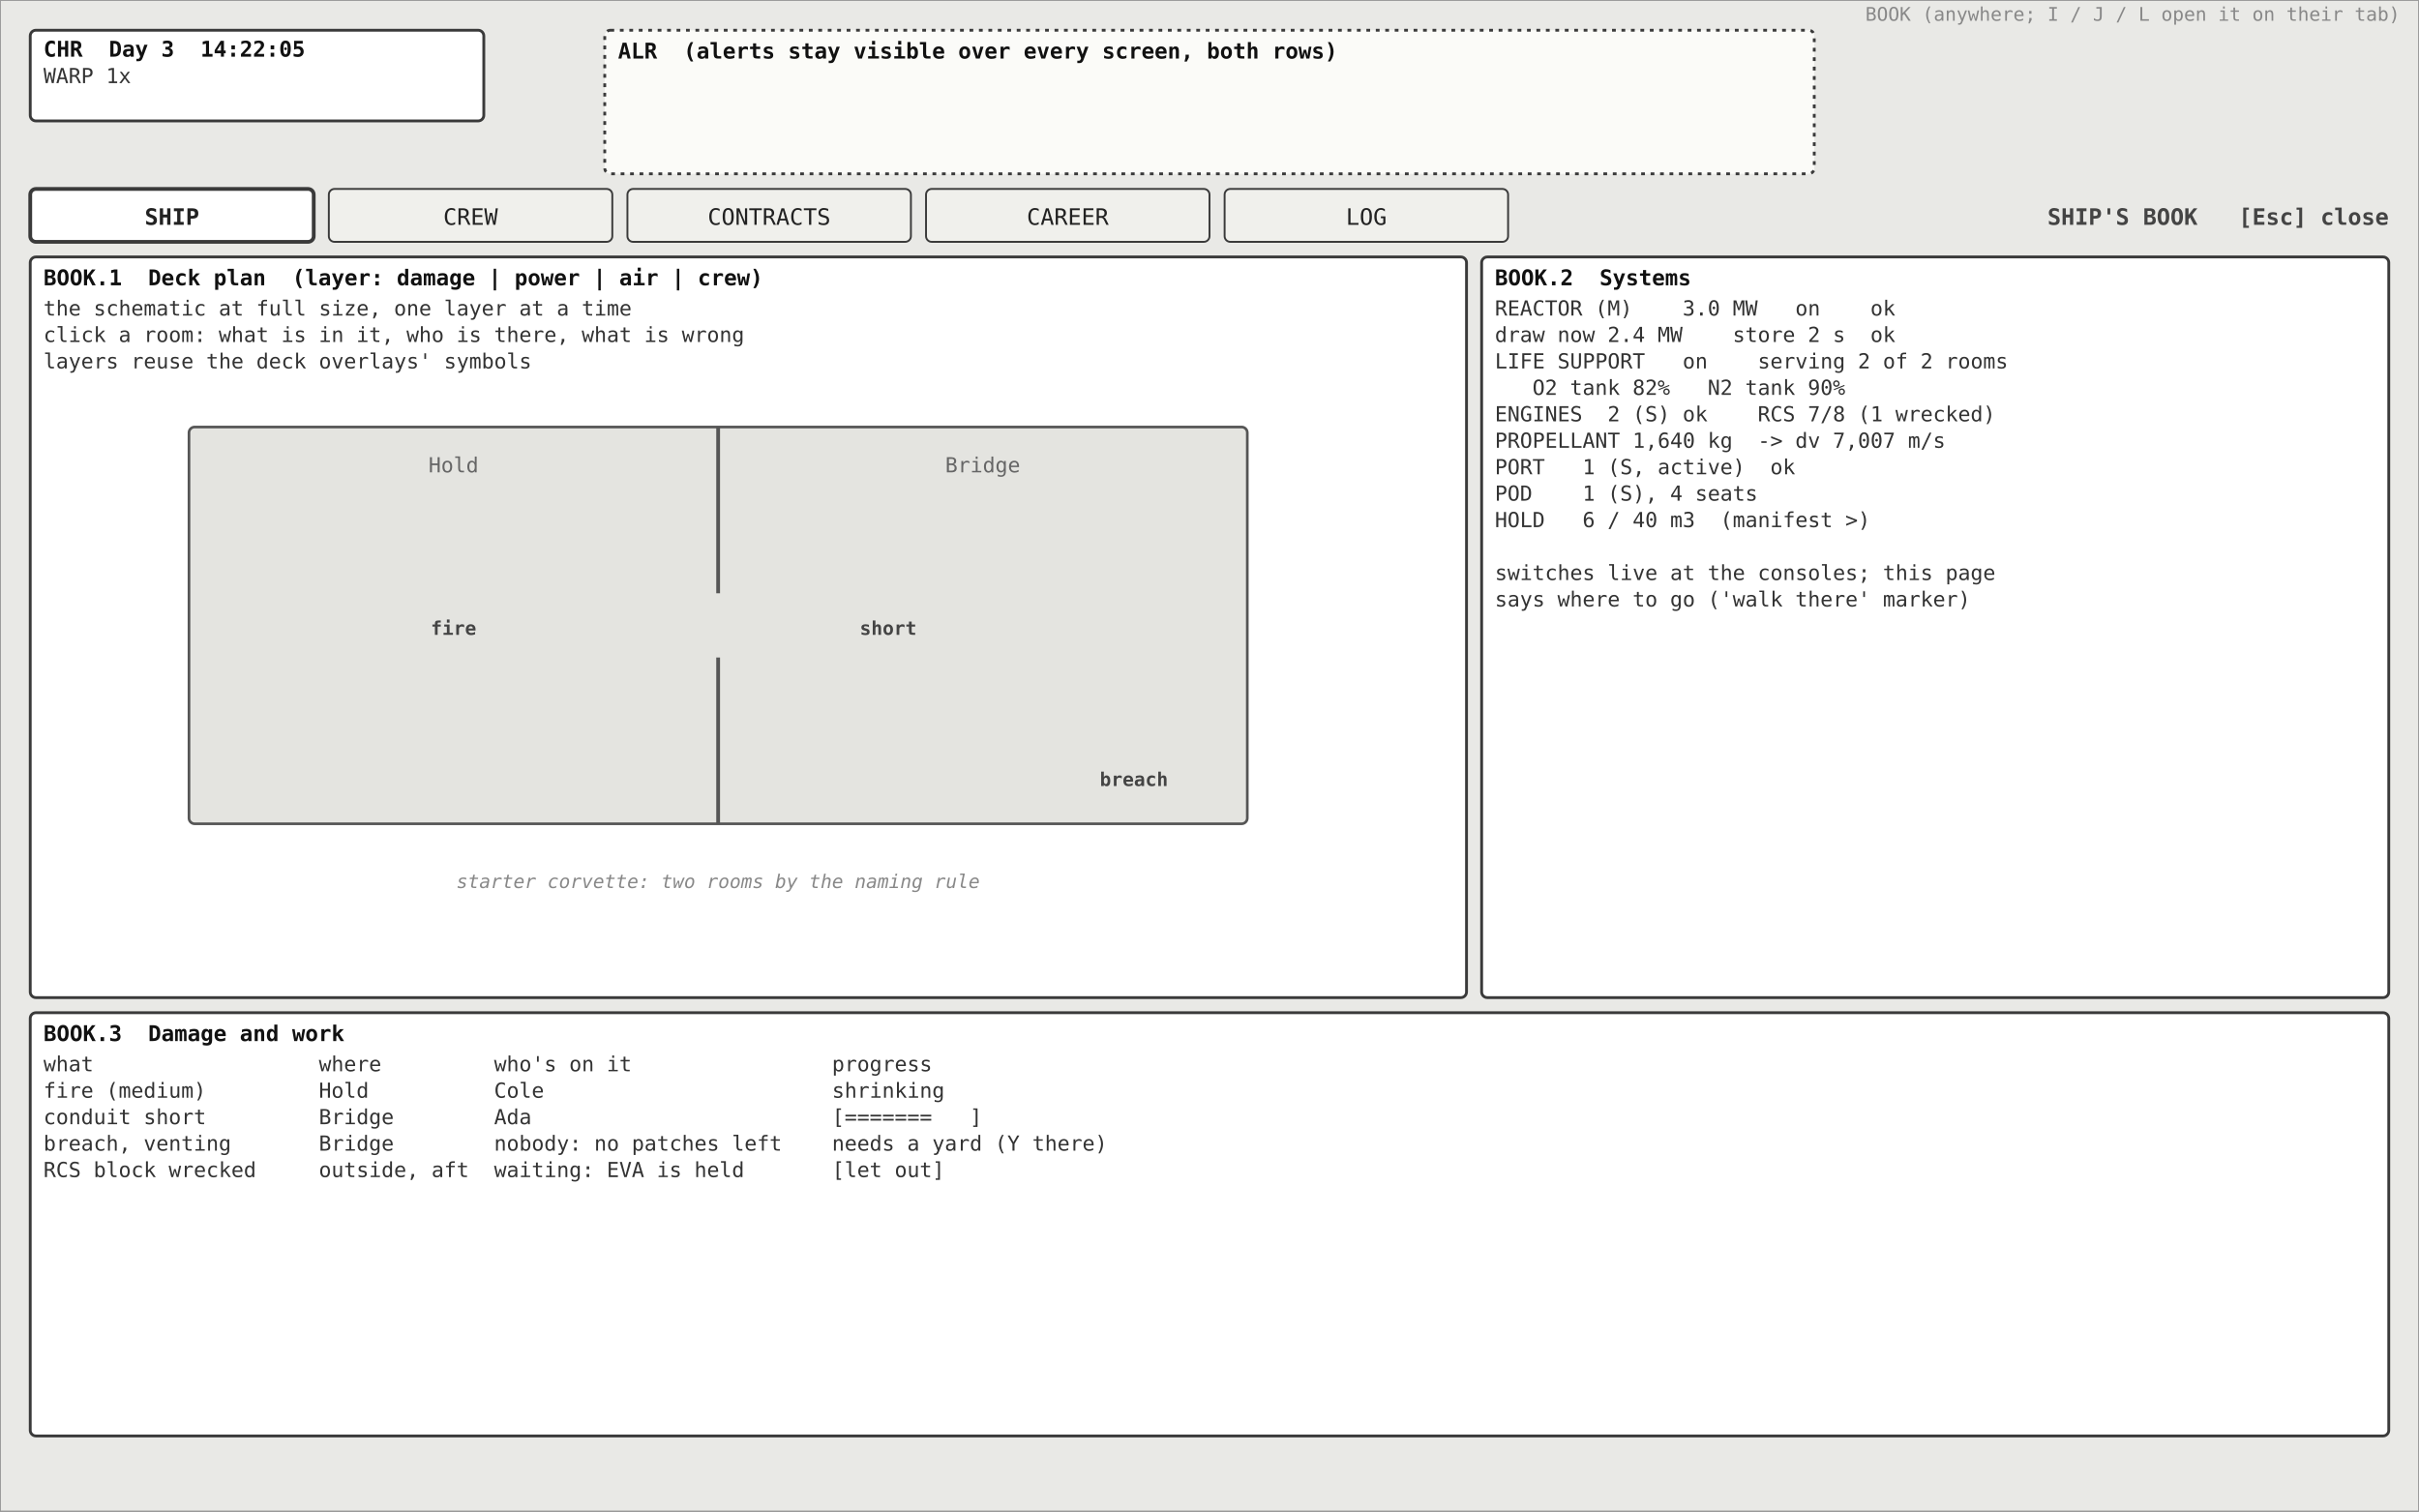
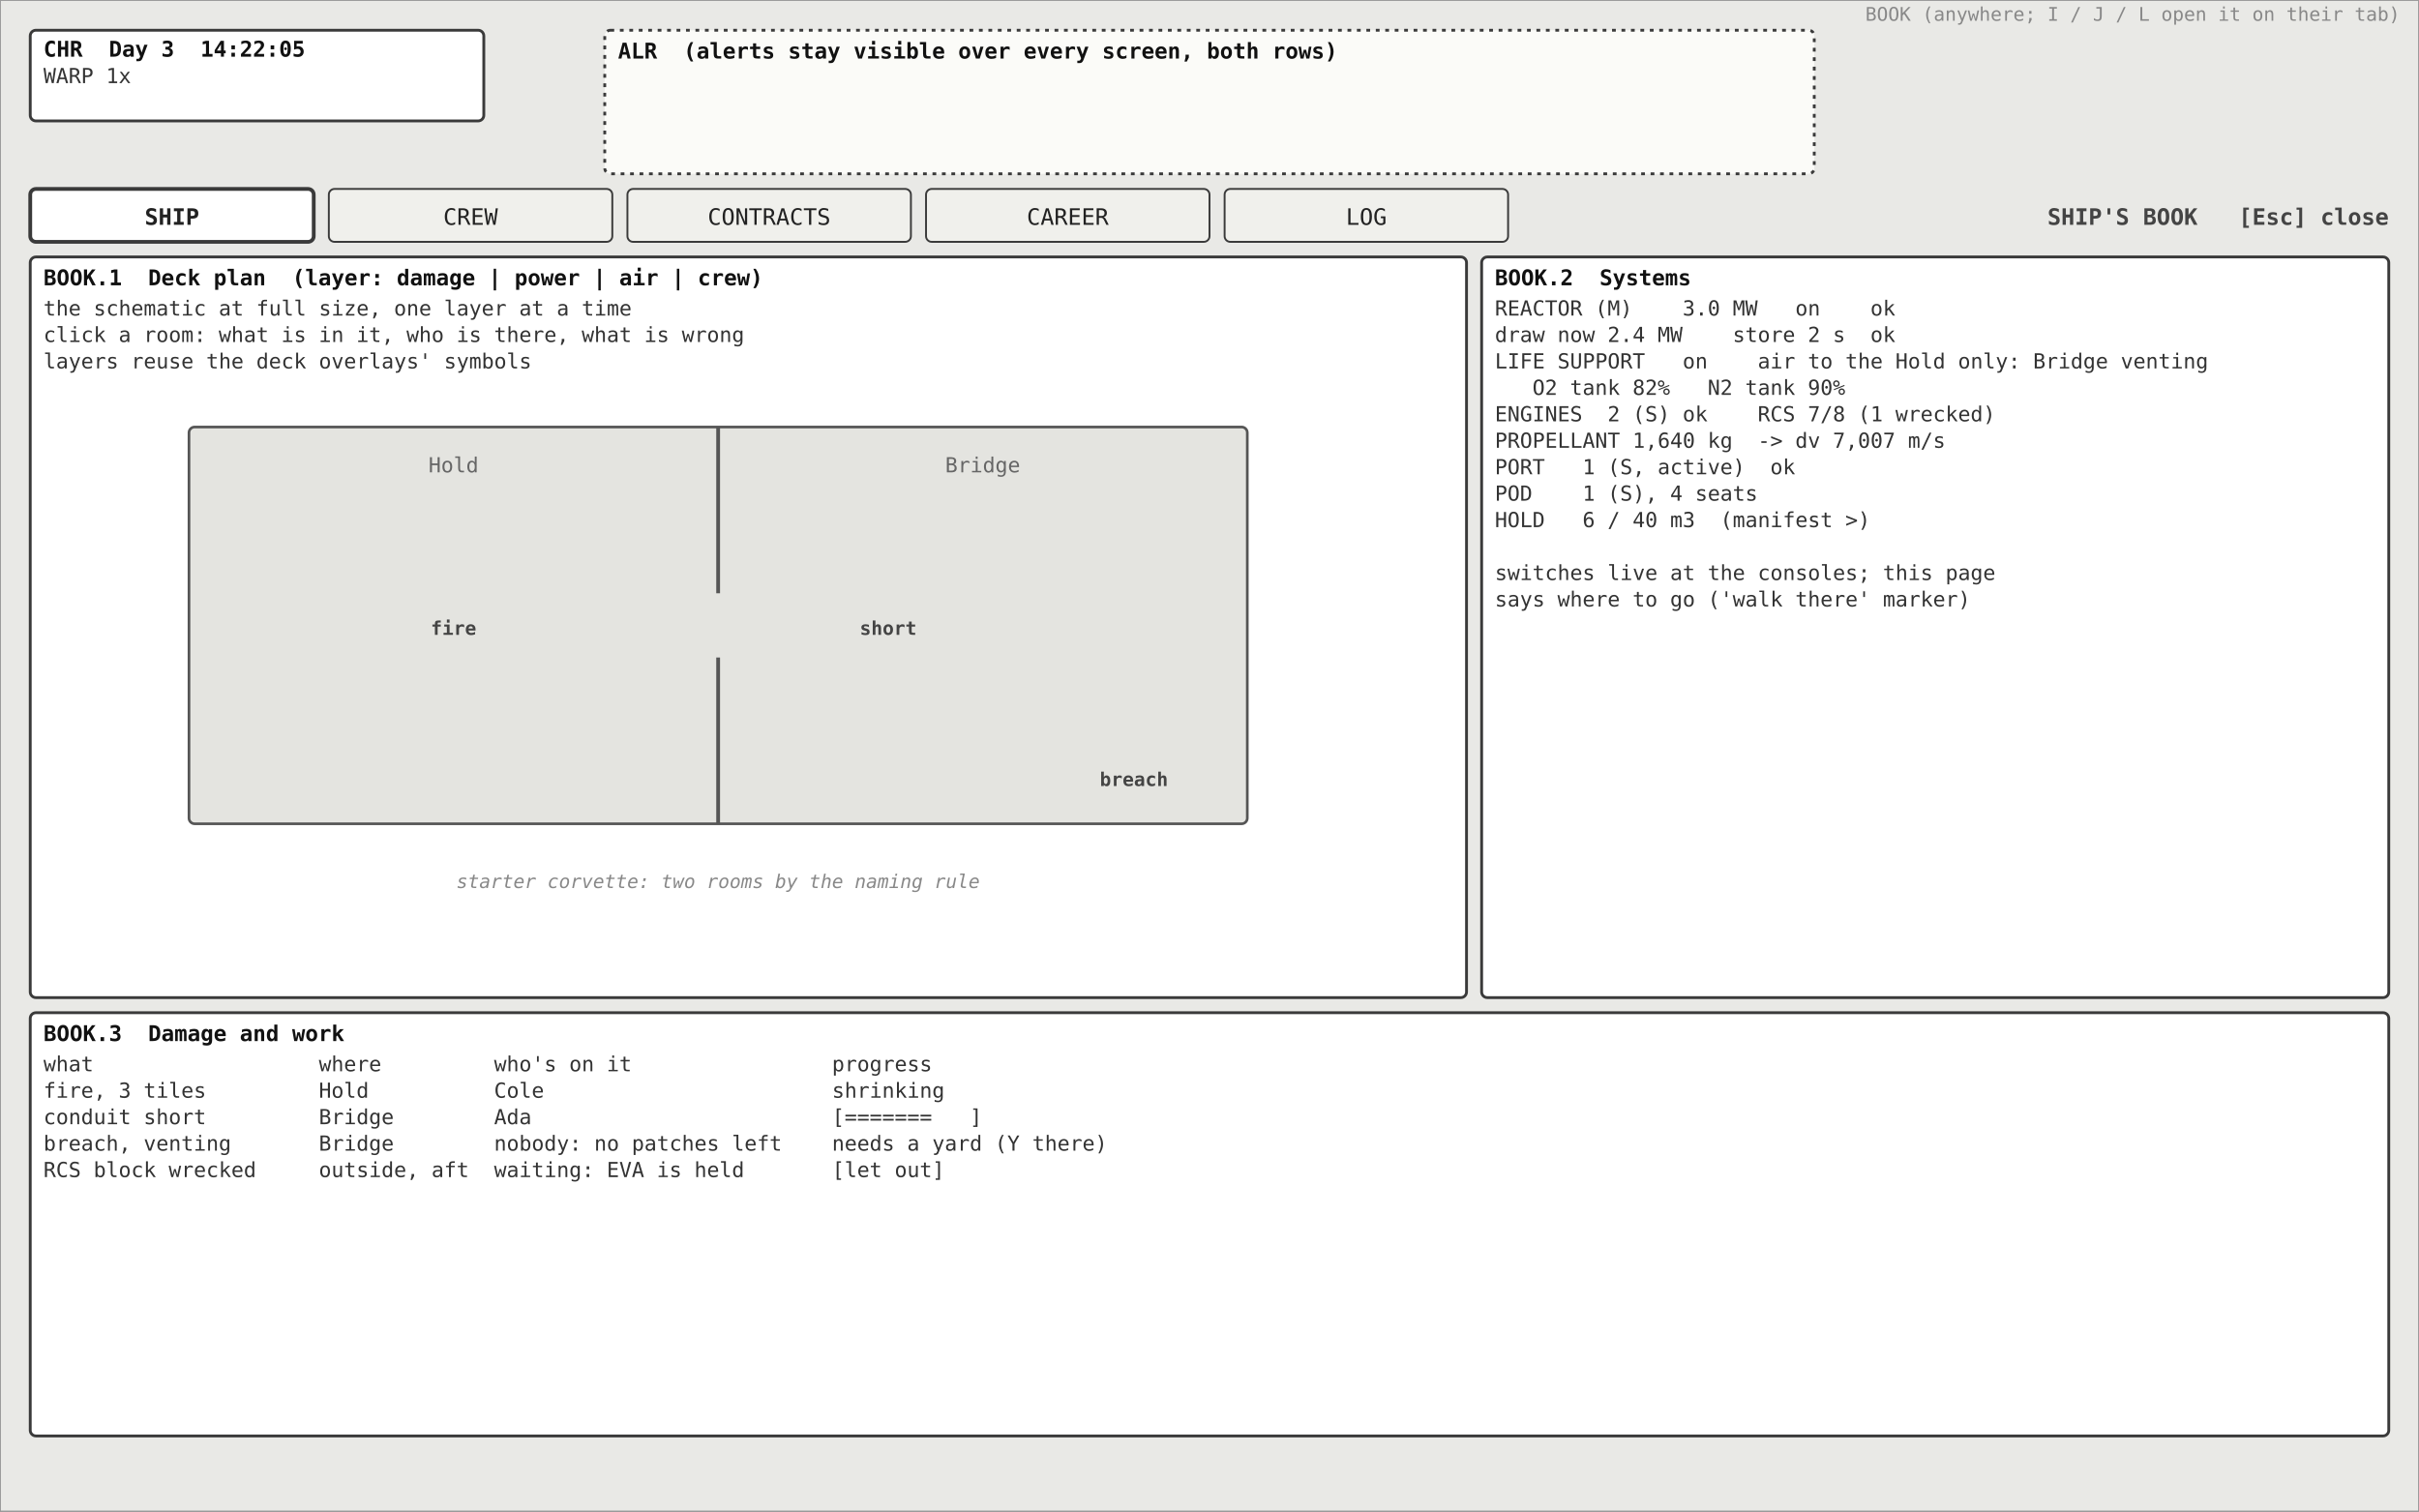
<svg xmlns="http://www.w3.org/2000/svg" width="1280" height="800" viewBox="0 0 1280 800" role="img" aria-label="Ship's book: the ship, crew, contracts, career and log, anywhere">
  <rect x="0" y="0" width="1280" height="800" rx="0" fill="#e9e9e6" stroke="#9a9a9a" stroke-width="1" />
  <text x="1270" y="11" font-family="DejaVu Sans Mono, Menlo, Consolas, monospace" font-size="10" font-weight="normal" font-style="normal" fill="#888" text-anchor="end" xml:space="preserve" style="white-space:pre">BOOK (anywhere; I / J / L open it on their tab)</text>
  <rect x="16" y="16" width="240" height="48" rx="3" fill="#ffffff" stroke="#3a3a3a" stroke-width="1.5" />
  <text x="23" y="30" font-family="DejaVu Sans Mono, Menlo, Consolas, monospace" font-size="11.5" font-weight="bold" font-style="normal" fill="#111" text-anchor="start" xml:space="preserve" style="white-space:pre">CHR  Day 3  14:22:05</text>
  <text x="23" y="44" font-family="DejaVu Sans Mono, Menlo, Consolas, monospace" font-size="11" font-weight="normal" font-style="normal" fill="#333" text-anchor="start" xml:space="preserve" style="white-space:pre">WARP 1x</text>
  <rect x="320" y="16" width="640" height="76" rx="3" fill="#fbfbf8" stroke="#3a3a3a" stroke-width="1.5" stroke-dasharray="2 3" />
  <text x="327" y="31" font-family="DejaVu Sans Mono, Menlo, Consolas, monospace" font-size="11.5" font-weight="bold" font-style="normal" fill="#111" text-anchor="start" xml:space="preserve" style="white-space:pre">ALR  (alerts stay visible over every screen, both rows)</text>
  <rect x="16" y="100" width="150" height="28" rx="3" fill="#ffffff" stroke="#3a3a3a" stroke-width="2" />
  <text x="91" y="119" font-family="DejaVu Sans Mono, Menlo, Consolas, monospace" font-size="12" font-weight="bold" font-style="normal" fill="#222" text-anchor="middle" xml:space="preserve" style="white-space:pre">SHIP</text>
  <rect x="174" y="100" width="150" height="28" rx="3" fill="#f0f0ec" stroke="#3a3a3a" stroke-width="1" />
  <text x="249" y="119" font-family="DejaVu Sans Mono, Menlo, Consolas, monospace" font-size="12" font-weight="normal" font-style="normal" fill="#222" text-anchor="middle" xml:space="preserve" style="white-space:pre">CREW</text>
  <rect x="332" y="100" width="150" height="28" rx="3" fill="#f0f0ec" stroke="#3a3a3a" stroke-width="1" />
  <text x="407" y="119" font-family="DejaVu Sans Mono, Menlo, Consolas, monospace" font-size="12" font-weight="normal" font-style="normal" fill="#222" text-anchor="middle" xml:space="preserve" style="white-space:pre">CONTRACTS</text>
  <rect x="490" y="100" width="150" height="28" rx="3" fill="#f0f0ec" stroke="#3a3a3a" stroke-width="1" />
  <text x="565" y="119" font-family="DejaVu Sans Mono, Menlo, Consolas, monospace" font-size="12" font-weight="normal" font-style="normal" fill="#222" text-anchor="middle" xml:space="preserve" style="white-space:pre">CAREER</text>
  <rect x="648" y="100" width="150" height="28" rx="3" fill="#f0f0ec" stroke="#3a3a3a" stroke-width="1" />
  <text x="723" y="119" font-family="DejaVu Sans Mono, Menlo, Consolas, monospace" font-size="12" font-weight="normal" font-style="normal" fill="#222" text-anchor="middle" xml:space="preserve" style="white-space:pre">LOG</text>
  <text x="1264" y="119" font-family="DejaVu Sans Mono, Menlo, Consolas, monospace" font-size="12" font-weight="bold" font-style="normal" fill="#444" text-anchor="end" xml:space="preserve" style="white-space:pre">SHIP'S BOOK   [Esc] close</text>
  <rect x="16" y="136" width="760" height="392" rx="3" fill="#ffffff" stroke="#3a3a3a" stroke-width="1.5" />
  <text x="23" y="151" font-family="DejaVu Sans Mono, Menlo, Consolas, monospace" font-size="11.5" font-weight="bold" font-style="normal" fill="#111" text-anchor="start" xml:space="preserve" style="white-space:pre">BOOK.1  Deck plan  (layer: damage | power | air | crew)</text>
  <text x="23" y="167" font-family="DejaVu Sans Mono, Menlo, Consolas, monospace" font-size="11" font-weight="normal" font-style="normal" fill="#333" text-anchor="start" xml:space="preserve" style="white-space:pre">the schematic at full size, one layer at a time</text>
  <text x="23" y="181" font-family="DejaVu Sans Mono, Menlo, Consolas, monospace" font-size="11" font-weight="normal" font-style="normal" fill="#333" text-anchor="start" xml:space="preserve" style="white-space:pre">click a room: what is in it, who is there, what is wrong</text>
  <text x="23" y="195" font-family="DejaVu Sans Mono, Menlo, Consolas, monospace" font-size="11" font-weight="normal" font-style="normal" fill="#333" text-anchor="start" xml:space="preserve" style="white-space:pre">layers reuse the deck overlays' symbols</text>
  <rect x="100" y="226" width="560" height="210" rx="3" fill="#e4e4e0" stroke="#555" stroke-width="1.4" />
  <line x1="380" y1="226" x2="380" y2="314" stroke="#555" stroke-width="2" />
  <line x1="380" y1="348" x2="380" y2="436" stroke="#555" stroke-width="2" />
  <text x="240" y="250" font-family="DejaVu Sans Mono, Menlo, Consolas, monospace" font-size="11" font-weight="normal" font-style="normal" fill="#666" text-anchor="middle" xml:space="preserve" style="white-space:pre">Hold</text>
  <text x="520" y="250" font-family="DejaVu Sans Mono, Menlo, Consolas, monospace" font-size="11" font-weight="normal" font-style="normal" fill="#666" text-anchor="middle" xml:space="preserve" style="white-space:pre">Bridge</text>
  <text x="240" y="336" font-family="DejaVu Sans Mono, Menlo, Consolas, monospace" font-size="10" font-weight="bold" font-style="normal" fill="#444" text-anchor="middle" xml:space="preserve" style="white-space:pre">fire</text>
  <text x="470" y="336" font-family="DejaVu Sans Mono, Menlo, Consolas, monospace" font-size="10" font-weight="bold" font-style="normal" fill="#444" text-anchor="middle" xml:space="preserve" style="white-space:pre">short</text>
  <text x="600" y="416" font-family="DejaVu Sans Mono, Menlo, Consolas, monospace" font-size="10" font-weight="bold" font-style="normal" fill="#444" text-anchor="middle" xml:space="preserve" style="white-space:pre">breach</text>
  <text x="380" y="470" font-family="DejaVu Sans Mono, Menlo, Consolas, monospace" font-size="10" font-weight="normal" font-style="italic" fill="#888" text-anchor="middle" xml:space="preserve" style="white-space:pre">starter corvette: two rooms by the naming rule</text>
  <rect x="784" y="136" width="480" height="392" rx="3" fill="#ffffff" stroke="#3a3a3a" stroke-width="1.5" />
  <text x="791" y="151" font-family="DejaVu Sans Mono, Menlo, Consolas, monospace" font-size="11.5" font-weight="bold" font-style="normal" fill="#111" text-anchor="start" xml:space="preserve" style="white-space:pre">BOOK.2  Systems</text>
  <text x="791" y="167" font-family="DejaVu Sans Mono, Menlo, Consolas, monospace" font-size="11" font-weight="normal" font-style="normal" fill="#333" text-anchor="start" xml:space="preserve" style="white-space:pre">REACTOR (M)    3.0 MW   on    ok</text>
  <text x="791" y="181" font-family="DejaVu Sans Mono, Menlo, Consolas, monospace" font-size="11" font-weight="normal" font-style="normal" fill="#333" text-anchor="start" xml:space="preserve" style="white-space:pre">draw now 2.4 MW    store 2 s  ok</text>
-   <text x="791" y="195" font-family="DejaVu Sans Mono, Menlo, Consolas, monospace" font-size="11" font-weight="normal" font-style="normal" fill="#333" text-anchor="start" xml:space="preserve" style="white-space:pre">LIFE SUPPORT   on    serving 2 of 2 rooms</text>
+   <text x="791" y="195" font-family="DejaVu Sans Mono, Menlo, Consolas, monospace" font-size="11" font-weight="normal" font-style="normal" fill="#333" text-anchor="start" xml:space="preserve" style="white-space:pre">LIFE SUPPORT   on    air to the Hold only: Bridge venting</text>
  <text x="791" y="209" font-family="DejaVu Sans Mono, Menlo, Consolas, monospace" font-size="11" font-weight="normal" font-style="normal" fill="#333" text-anchor="start" xml:space="preserve" style="white-space:pre">   O2 tank 82%   N2 tank 90%</text>
  <text x="791" y="223" font-family="DejaVu Sans Mono, Menlo, Consolas, monospace" font-size="11" font-weight="normal" font-style="normal" fill="#333" text-anchor="start" xml:space="preserve" style="white-space:pre">ENGINES  2 (S) ok    RCS 7/8 (1 wrecked)</text>
  <text x="791" y="237" font-family="DejaVu Sans Mono, Menlo, Consolas, monospace" font-size="11" font-weight="normal" font-style="normal" fill="#333" text-anchor="start" xml:space="preserve" style="white-space:pre">PROPELLANT 1,640 kg  -&gt; dv 7,007 m/s</text>
  <text x="791" y="251" font-family="DejaVu Sans Mono, Menlo, Consolas, monospace" font-size="11" font-weight="normal" font-style="normal" fill="#333" text-anchor="start" xml:space="preserve" style="white-space:pre">PORT   1 (S, active)  ok</text>
  <text x="791" y="265" font-family="DejaVu Sans Mono, Menlo, Consolas, monospace" font-size="11" font-weight="normal" font-style="normal" fill="#333" text-anchor="start" xml:space="preserve" style="white-space:pre">POD    1 (S), 4 seats</text>
  <text x="791" y="279" font-family="DejaVu Sans Mono, Menlo, Consolas, monospace" font-size="11" font-weight="normal" font-style="normal" fill="#333" text-anchor="start" xml:space="preserve" style="white-space:pre">HOLD   6 / 40 m3  (manifest &gt;)</text>
  <text x="791" y="293" font-family="DejaVu Sans Mono, Menlo, Consolas, monospace" font-size="11" font-weight="normal" font-style="normal" fill="#333" text-anchor="start" xml:space="preserve" style="white-space:pre" />
  <text x="791" y="307" font-family="DejaVu Sans Mono, Menlo, Consolas, monospace" font-size="11" font-weight="normal" font-style="normal" fill="#333" text-anchor="start" xml:space="preserve" style="white-space:pre">switches live at the consoles; this page</text>
  <text x="791" y="321" font-family="DejaVu Sans Mono, Menlo, Consolas, monospace" font-size="11" font-weight="normal" font-style="normal" fill="#333" text-anchor="start" xml:space="preserve" style="white-space:pre">says where to go ('walk there' marker)</text>
  <rect x="16" y="536" width="1248" height="224" rx="3" fill="#ffffff" stroke="#3a3a3a" stroke-width="1.5" />
  <text x="23" y="551" font-family="DejaVu Sans Mono, Menlo, Consolas, monospace" font-size="11.5" font-weight="bold" font-style="normal" fill="#111" text-anchor="start" xml:space="preserve" style="white-space:pre">BOOK.3  Damage and work</text>
  <text x="23" y="567" font-family="DejaVu Sans Mono, Menlo, Consolas, monospace" font-size="11" font-weight="normal" font-style="normal" fill="#333" text-anchor="start" xml:space="preserve" style="white-space:pre">what                  where         who's on it                progress</text>
-   <text x="23" y="581" font-family="DejaVu Sans Mono, Menlo, Consolas, monospace" font-size="11" font-weight="normal" font-style="normal" fill="#333" text-anchor="start" xml:space="preserve" style="white-space:pre">fire (medium)         Hold          Cole                       shrinking</text>
+   <text x="23" y="581" font-family="DejaVu Sans Mono, Menlo, Consolas, monospace" font-size="11" font-weight="normal" font-style="normal" fill="#333" text-anchor="start" xml:space="preserve" style="white-space:pre">fire, 3 tiles         Hold          Cole                       shrinking</text>
  <text x="23" y="595" font-family="DejaVu Sans Mono, Menlo, Consolas, monospace" font-size="11" font-weight="normal" font-style="normal" fill="#333" text-anchor="start" xml:space="preserve" style="white-space:pre">conduit short         Bridge        Ada                        [=======   ]</text>
  <text x="23" y="609" font-family="DejaVu Sans Mono, Menlo, Consolas, monospace" font-size="11" font-weight="normal" font-style="normal" fill="#333" text-anchor="start" xml:space="preserve" style="white-space:pre">breach, venting       Bridge        nobody: no patches left    needs a yard (Y there)</text>
  <text x="23" y="623" font-family="DejaVu Sans Mono, Menlo, Consolas, monospace" font-size="11" font-weight="normal" font-style="normal" fill="#333" text-anchor="start" xml:space="preserve" style="white-space:pre">RCS block wrecked     outside, aft  waiting: EVA is held       [let out]</text>
</svg>
